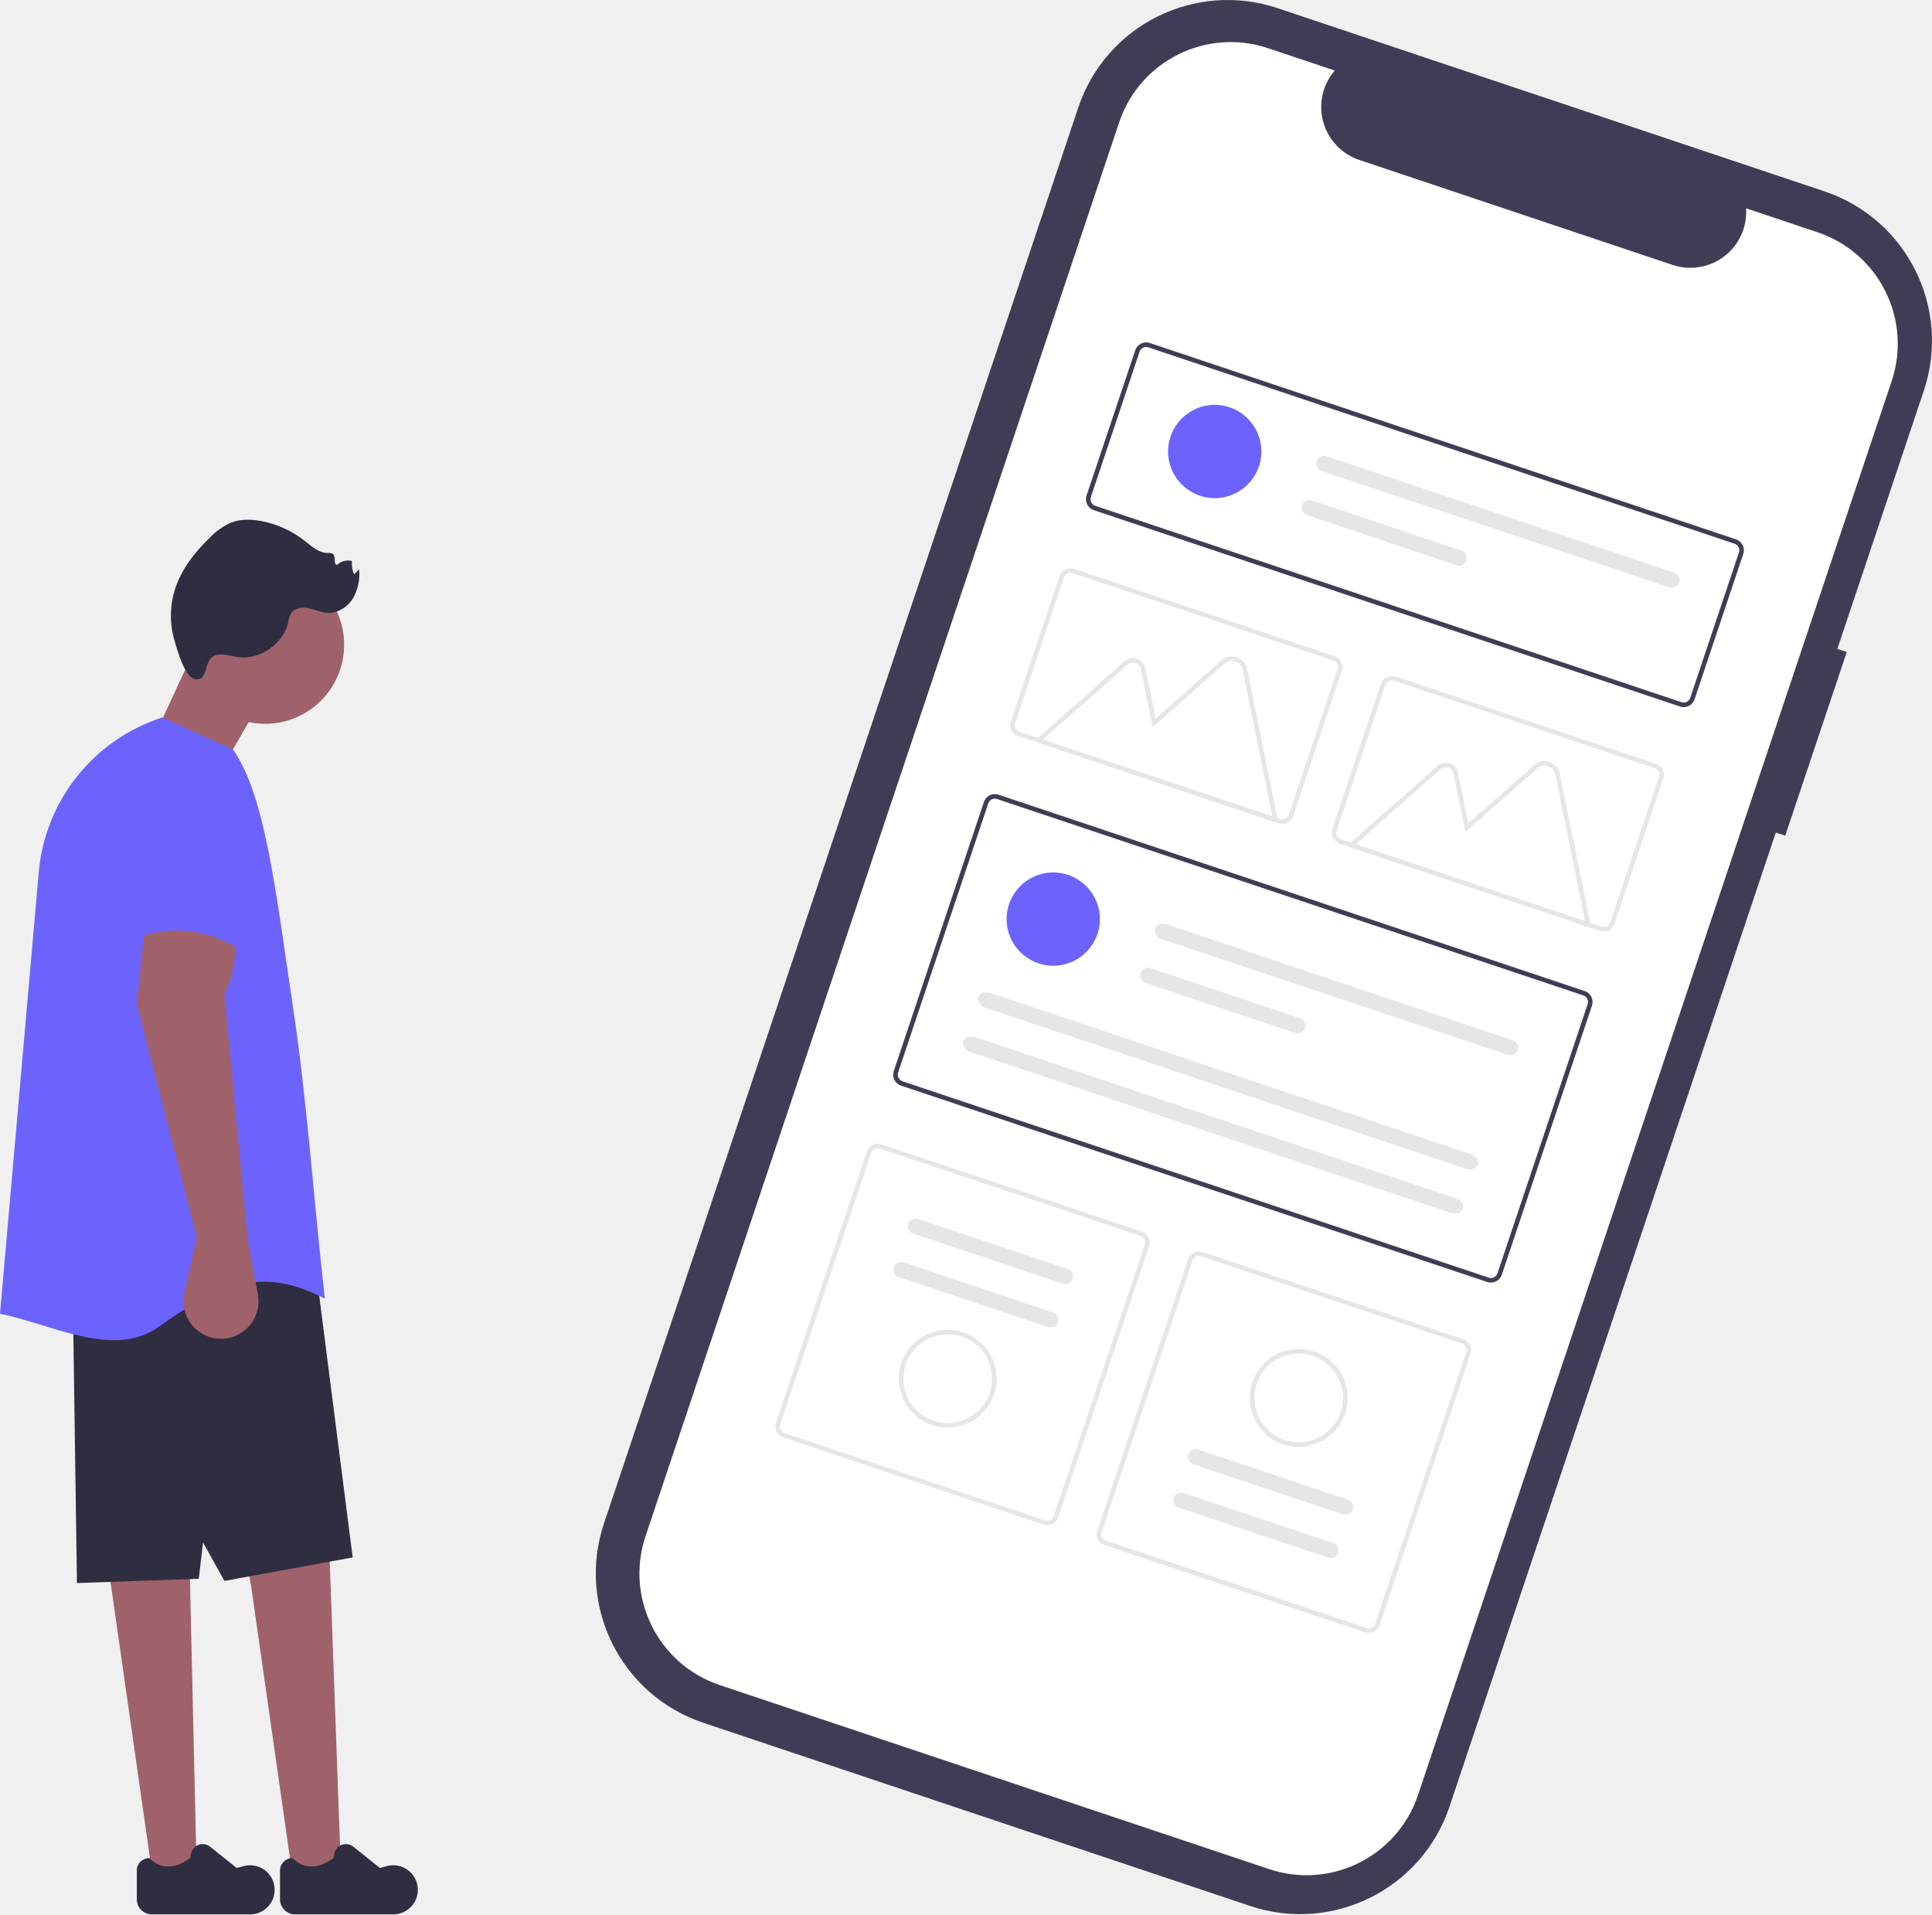
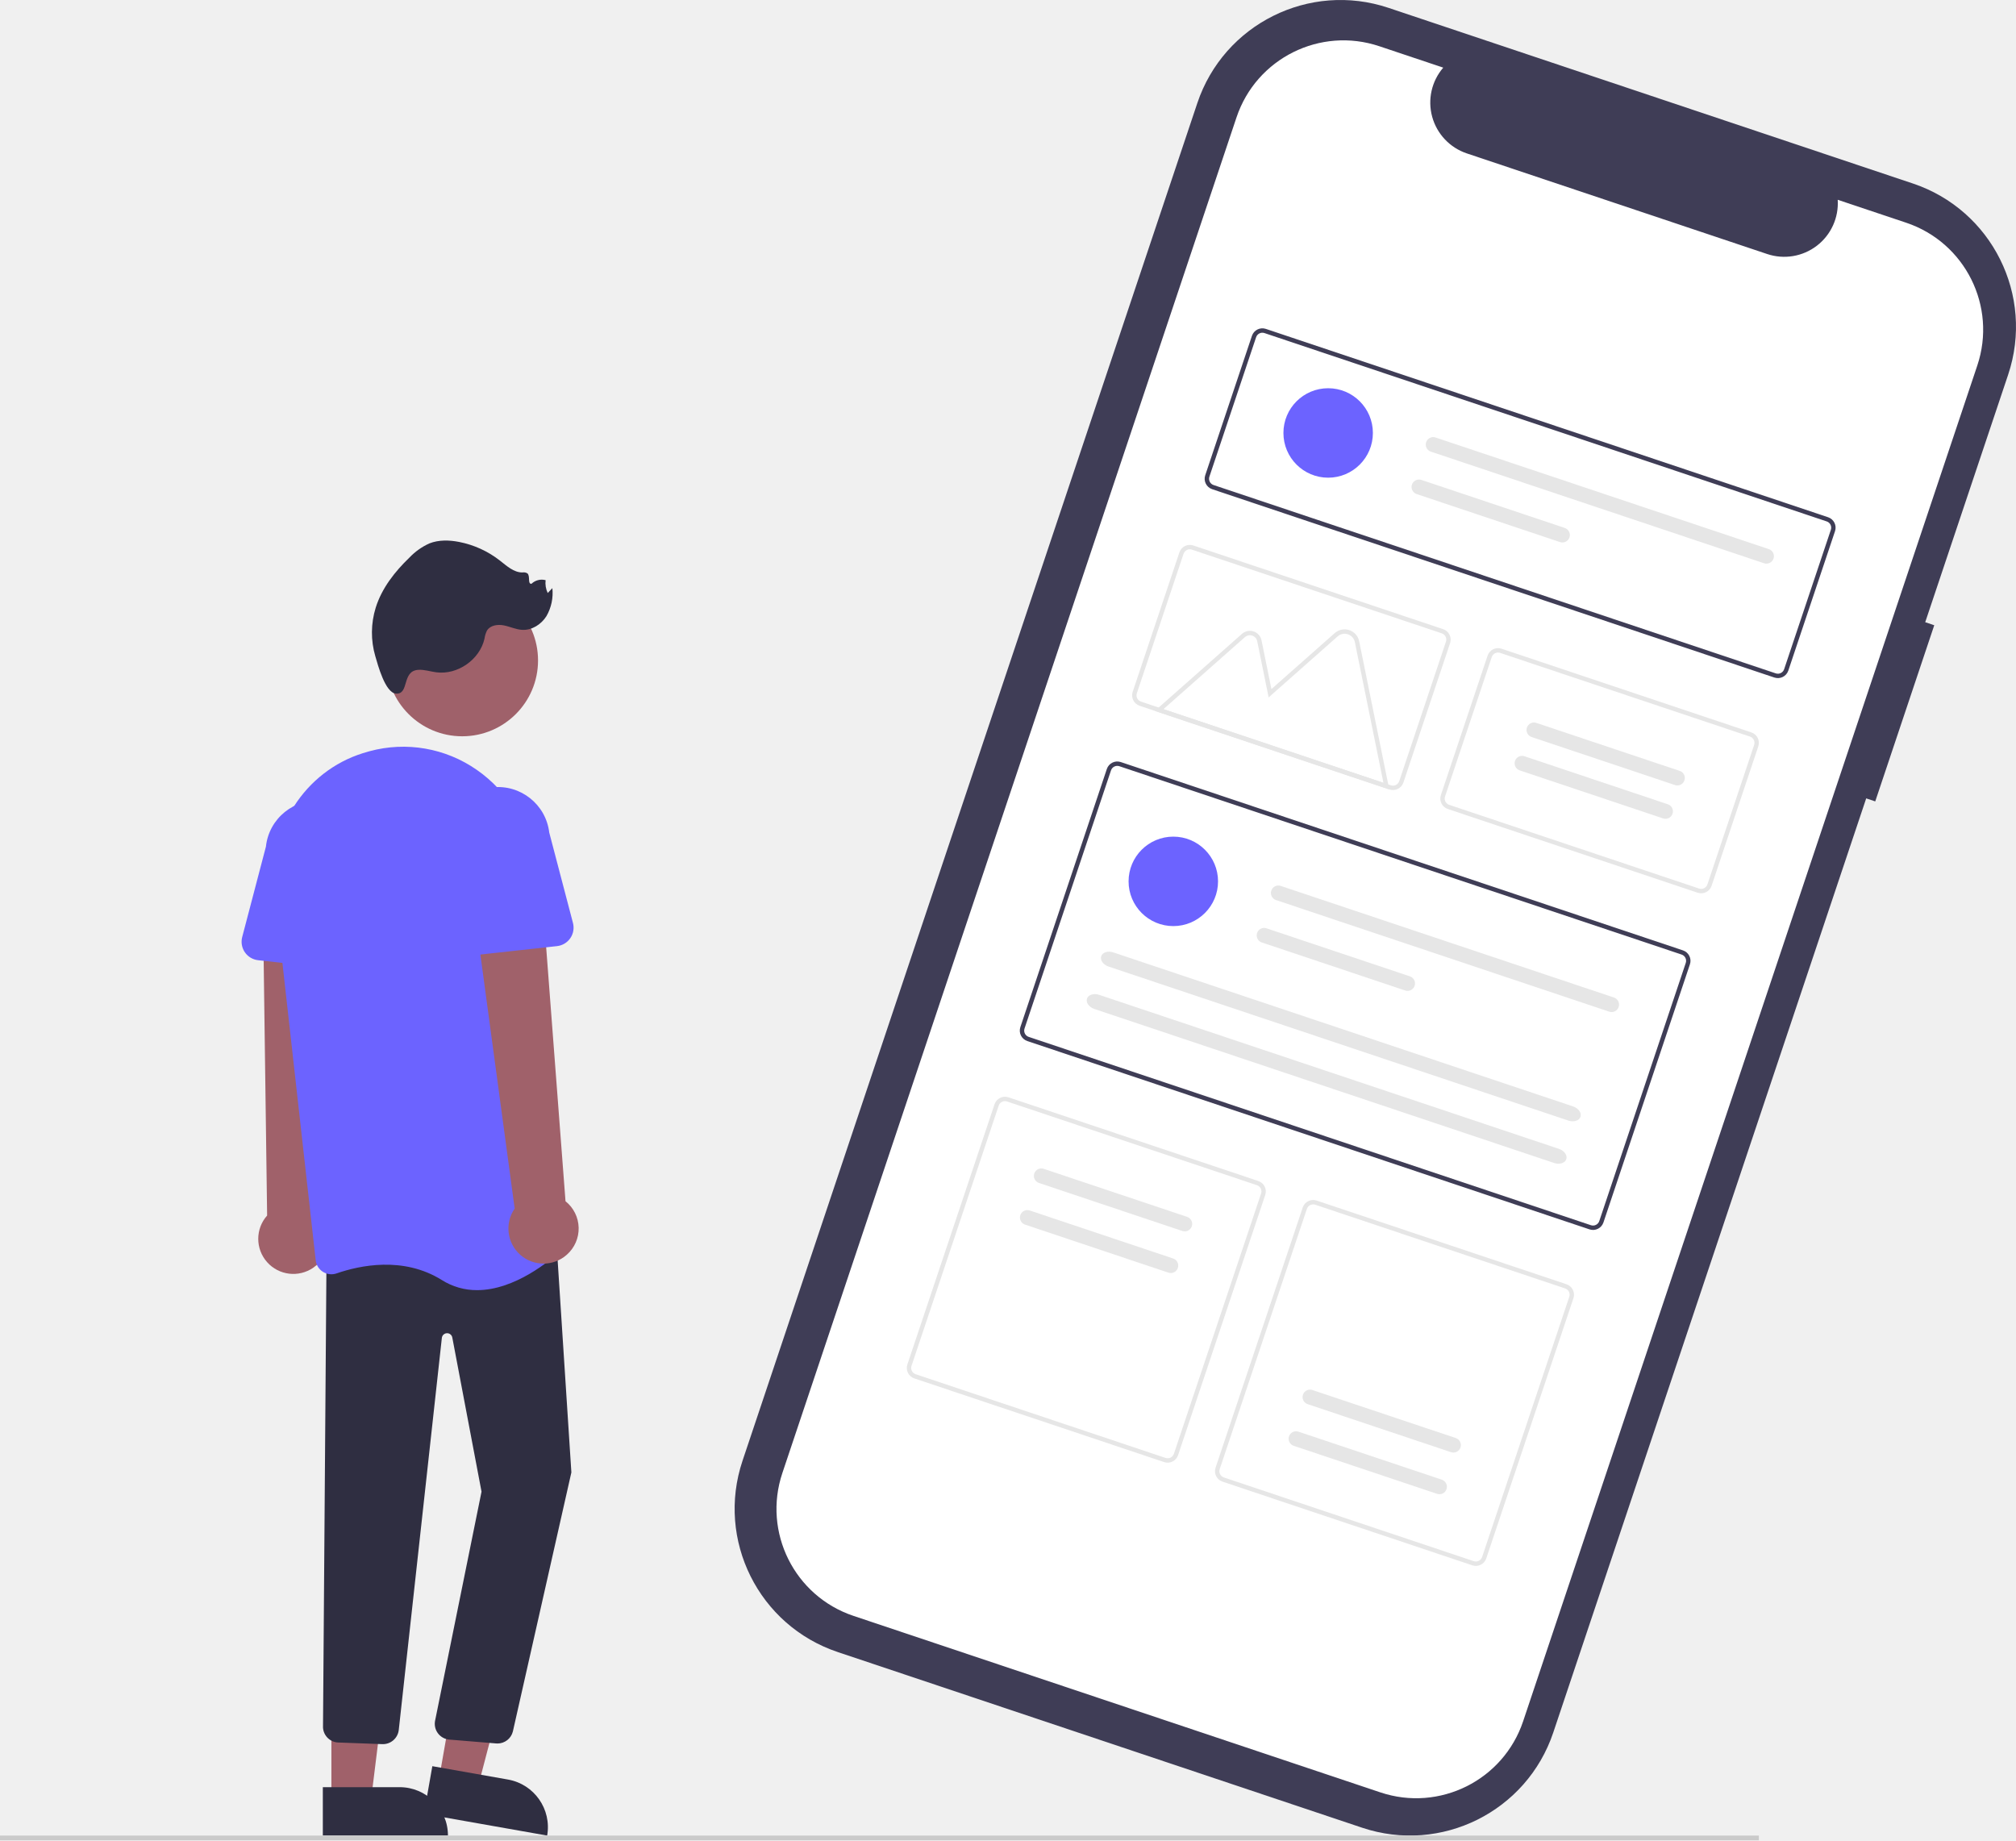
- <svg xmlns="http://www.w3.org/2000/svg" id="aaab7897-aa30-48a7-8179-712109baaf81" data-name="Layer 1" width="777.592" height="770.492" viewBox="0 0 777.592 770.492">
-   <polygon points="79.144 752.857 61.079 752.857 44.734 638.442 32.69 572.202 75.703 562.739 76.133 622.097 79.144 752.857" fill="#9f616a" />
-   <polygon points="137.212 752.857 117.426 752.857 101.081 638.442 89.037 572.202 132.051 562.739 132.481 622.097 137.212 752.857" fill="#9f616a" />
-   <polygon points="141.944 626.828 90.328 636.291 81.725 620.807 80.005 635.431 30.97 637.152 29.249 517.575 127.319 512.413 141.944 626.828" fill="#2f2e41" />
-   <path d="M369.506,835.246H329.957a6.059,6.059,0,0,1-6.059-6.059V817.63a5.031,5.031,0,0,1,5.031-5.031c4.815,4.713,10.364,4.341,16.484,0l.298-1.69a4.779,4.779,0,0,1,7.692-2.901l10.694,8.555,2.928-.759a9.88,9.88,0,0,1,12.359,9.564v0A9.88,9.88,0,0,1,369.506,835.246Z" transform="translate(-211.2039 -64.75378)" fill="#2f2e41" />
-   <path d="M311.868,835.246H272.32a6.059,6.059,0,0,1-6.059-6.059V817.63a5.031,5.031,0,0,1,5.031-5.031c4.815,4.713,10.364,4.341,16.484,0l.298-1.69a4.779,4.779,0,0,1,7.692-2.901l10.694,8.555,2.928-.759a9.88,9.88,0,0,1,12.359,9.564v0A9.88,9.88,0,0,1,311.868,835.246Z" transform="translate(-211.2039 -64.75378)" fill="#2f2e41" />
-   <circle cx="106.673" cy="259.496" r="31.83" fill="#9f616a" />
-   <polygon points="87.747 311.972 58.498 304.229 79.144 259.496 106.673 279.282 87.747 311.972" fill="#9f616a" />
-   <path d="M341.964,587.49c-25.862-13.775-43.771-5.318-66.997,11.35-18.088,12.981-43.618-1.419-63.764-5.328l15.599-177.691a72.069,72.069,0,0,1,49.781-62.323h0l28.389,12.904c13.093,18.643,17.268,57.706,24.087,103.232C334.943,508.907,337.05,544.065,341.964,587.49Z" transform="translate(-211.2039 -64.75378)" fill="#6c63ff" />
-   <path d="M310.995,564.263l3.997,21.483a15.075,15.075,0,0,1-12.738,17.688h0a15.075,15.075,0,0,1-16.82-18.109l4.914-22.783-24.087-93.769,3.441-33.55,34.411-.86c3.274,9.872,2.103,20.229-2.581,30.97Z" transform="translate(-211.2039 -64.75378)" fill="#9f616a" />
-   <path d="M299.478,328.188c2.523-.151,4.987.702,7.493,1.035,8.965,1.19,18.29-5.315,20.27-14.139a10.848,10.848,0,0,1,1.037-3.378c1.38-2.253,4.522-2.682,7.112-2.164s5.046,1.73,7.684,1.869c4.073.214,7.983-2.294,10.154-5.747a19.488,19.488,0,0,0,2.492-11.77l-1.953,2.049a9.918,9.918,0,0,1-.884-5.39,6.255,6.255,0,0,0-5.925,1.516c-1.722.183-.422-3.193-1.701-4.36a2.959,2.959,0,0,0-2.082-.389c-3.663.035-6.626-2.766-9.512-5.021a40.42,40.42,0,0,0-17.071-7.787c-4.136-.807-8.534-.936-12.456.604a26.608,26.608,0,0,0-8.412,5.967c-6.141,5.905-11.579,12.843-14.133,20.97a35.301,35.301,0,0,0-.169,20.47c1.029,3.474,4.132,15.373,8.674,15.65C295.801,338.52,292.375,328.612,299.478,328.188Z" transform="translate(-211.2039 -64.75378)" fill="#2f2e41" />
-   <path d="M313.575,450.708c-17.029-12.633-34.775-15.108-53.336-6.022l7.371-49.139a23.111,23.111,0,0,1,22.855-19.682h0a23.111,23.111,0,0,1,23.111,23.111Z" transform="translate(-211.2039 -64.75378)" fill="#6c63ff" />
-   <path d="M954.491,327.174l-3.792-1.27,34.796-103.872A63.402,63.402,0,0,0,945.516,141.775l-0-0-220.067-73.72a63.402,63.402,0,0,0-80.257,39.979l-0.0 0L454.298,677.884a63.402,63.402,0,0,0,39.979,80.257l0,0,220.067,73.72a63.402,63.402,0,0,0,80.257-39.979l0-0L925.931,399.842l3.792,1.27Z" transform="translate(-211.2039 -64.75378)" fill="#3f3d56" />
-   <path d="M942.702,158.228l-28.726-9.623a22.495,22.495,0,0,1-29.592,22.77l-126.074-42.233a22.495,22.495,0,0,1-9.905-36.001l-26.83-8.988a47.348,47.348,0,0,0-59.935,29.856L471.026,683.023a47.348,47.348,0,0,0,29.856,59.935l0,0,221.127,74.075a47.348,47.348,0,0,0,59.935-29.856h0L972.558,218.163A47.348,47.348,0,0,0,942.702,158.228Z" transform="translate(-211.2039 -64.75378)" fill="#fff" />
-   <path d="M887.402,349.126,651.416,270.074a4.614,4.614,0,0,1-2.906-5.834l19.61-58.538a4.614,4.614,0,0,1,5.834-2.906L909.939,281.848a4.614,4.614,0,0,1,2.906,5.834L893.236,346.22A4.614,4.614,0,0,1,887.402,349.126ZM673.368,204.544a2.768,2.768,0,0,0-3.5,1.744l-19.61,58.538a2.768,2.768,0,0,0,1.744,3.5l235.985,79.053a2.768,2.768,0,0,0,3.5-1.744l19.61-58.538a2.768,2.768,0,0,0-1.744-3.5Z" transform="translate(-211.2039 -64.75378)" fill="#3f3d56" />
-   <path d="M809.813,580.741,573.828,501.689a4.614,4.614,0,0,1-2.906-5.834l36.298-108.357a4.614,4.614,0,0,1,5.834-2.906l235.985,79.053a4.614,4.614,0,0,1,2.906,5.834l-36.298,108.357A4.614,4.614,0,0,1,809.813,580.741ZM612.469,386.339a2.768,2.768,0,0,0-3.5,1.744l-36.298,108.357a2.768,2.768,0,0,0,1.744,3.5L810.399,578.993a2.768,2.768,0,0,0,3.5-1.744l36.298-108.357a2.768,2.768,0,0,0-1.744-3.5Z" transform="translate(-211.2039 -64.75378)" fill="#3f3d56" />
-   <path d="M855.204,439.438,750.321,404.304a4.614,4.614,0,0,1-2.906-5.834L767.025,339.932a4.614,4.614,0,0,1,5.834-2.906l104.883,35.135a4.614,4.614,0,0,1,2.906,5.834l-19.61,58.538A4.614,4.614,0,0,1,855.204,439.438ZM772.273,338.774a2.768,2.768,0,0,0-3.5,1.744L749.163,399.055a2.768,2.768,0,0,0,1.744,3.5l104.883,35.135a2.768,2.768,0,0,0,3.5-1.744l19.61-58.538a2.768,2.768,0,0,0-1.744-3.5Z" transform="translate(-211.2039 -64.75378)" fill="#e6e6e6" />
-   <path d="M631.279,678.414,526.397,643.28a4.614,4.614,0,0,1-2.906-5.834l36.591-109.231a4.614,4.614,0,0,1,5.834-2.906l104.883,35.135a4.614,4.614,0,0,1,2.906,5.834L637.113,675.508A4.614,4.614,0,0,1,631.279,678.414ZM565.33,527.056a2.768,2.768,0,0,0-3.5,1.744l-36.591,109.231a2.768,2.768,0,0,0,1.744,3.5l104.883,35.135a2.768,2.768,0,0,0,3.5-1.744l36.591-109.231a2.768,2.768,0,0,0-1.744-3.5Z" transform="translate(-211.2039 -64.75378)" fill="#e6e6e6" />
-   <path d="M760.634,721.747,655.751,686.612a4.614,4.614,0,0,1-2.906-5.834l36.591-109.231a4.614,4.614,0,0,1,5.834-2.906L800.153,603.775a4.614,4.614,0,0,1,2.906,5.834L766.468,718.84A4.614,4.614,0,0,1,760.634,721.747Zm-65.949-151.358a2.768,2.768,0,0,0-3.5,1.744l-36.591,109.231a2.768,2.768,0,0,0,1.744,3.5l104.883,35.135a2.768,2.768,0,0,0,3.5-1.744l36.591-109.231a2.768,2.768,0,0,0-1.744-3.5Z" transform="translate(-211.2039 -64.75378)" fill="#e6e6e6" />
-   <circle cx="423.911" cy="369.92" r="18.774" fill="#6c63ff" />
-   <path d="M680.203,436.579a3.129,3.129,0,1,0-1.988,5.934L818.084,489.367a3.129,3.129,0,1,0,1.988-5.934Z" transform="translate(-211.2039 -64.75378)" fill="#e6e6e6" />
-   <path d="M674.24,454.38a3.129,3.129,0,1,0-1.988,5.934l60.186,20.162a3.129,3.129,0,0,0,1.988-5.934Z" transform="translate(-211.2039 -64.75378)" fill="#e6e6e6" />
-   <path d="M609.939,464.493c-2.257-.756-4.539-.04-5.087,1.596s.843,3.582,3.1,4.338l192.976,64.645c2.257.756,4.539.04,5.087-1.596s-.843-3.582-3.1-4.338Z" transform="translate(-211.2039 -64.75378)" fill="#e6e6e6" />
-   <path d="M603.976,482.295c-2.257-.756-4.539-.04-5.087,1.596s.843,3.582,3.1,4.338L794.964,552.873c2.257.756,4.539.04,5.087-1.596s-.843-3.582-3.1-4.338Z" transform="translate(-211.2039 -64.75378)" fill="#e6e6e6" />
-   <circle cx="488.901" cy="181.718" r="18.774" fill="#6c63ff" />
-   <path d="M745.193,248.376a3.129,3.129,0,1,0-1.988,5.934l139.869,46.854a3.129,3.129,0,0,0,1.988-5.934Z" transform="translate(-211.2039 -64.75378)" fill="#e6e6e6" />
-   <path d="M739.23,266.178a3.129,3.129,0,1,0-1.988,5.934l60.186,20.162a3.129,3.129,0,0,0,1.988-5.934Z" transform="translate(-211.2039 -64.75378)" fill="#e6e6e6" />
-   <path d="M725.753,396.086l-98.389-32.959,36.589-32.349a4.986,4.986,0,0,1,8.19,2.743l4.152,20.446,26.577-23.496a6.243,6.243,0,0,1,10.254,3.435ZM630.977,362.393l92.334,30.931-11.993-59.051a4.399,4.399,0,0,0-7.225-2.42l-28.969,25.611-4.788-23.575a3.142,3.142,0,0,0-5.161-1.729Z" transform="translate(-211.2039 -64.75378)" fill="#e6e6e6" />
-   <path d="M851.612,438.247l-98.389-32.959,36.589-32.349a4.986,4.986,0,0,1,8.19,2.743l4.152,20.446,26.577-23.496a6.243,6.243,0,0,1,10.254,3.435Zm-94.776-33.693,92.334,30.931-11.993-59.051a4.399,4.399,0,0,0-7.225-2.42L800.982,399.624l-4.788-23.575a3.142,3.142,0,0,0-5.161-1.729Z" transform="translate(-211.2039 -64.75378)" fill="#e6e6e6" />
-   <path d="M725.849,396.106,620.967,360.972a4.614,4.614,0,0,1-2.906-5.834L637.67,296.6a4.614,4.614,0,0,1,5.834-2.906L748.387,328.828a4.614,4.614,0,0,1,2.906,5.834l-19.61,58.538A4.614,4.614,0,0,1,725.849,396.106ZM642.918,295.441a2.768,2.768,0,0,0-3.5,1.744l-19.61,58.538a2.768,2.768,0,0,0,1.744,3.5L726.435,394.358a2.768,2.768,0,0,0,3.5-1.744l19.61-58.538a2.768,2.768,0,0,0-1.744-3.5Z" transform="translate(-211.2039 -64.75378)" fill="#e6e6e6" />
-   <path d="M580.718,555.32a3.129,3.129,0,1,0-1.988,5.934l60.186,20.162a3.129,3.129,0,1,0,1.988-5.934Z" transform="translate(-211.2039 -64.75378)" fill="#e6e6e6" />
-   <path d="M574.862,572.801a3.129,3.129,0,0,0-1.988,5.934l60.186,20.162a3.129,3.129,0,0,0,1.988-5.934Z" transform="translate(-211.2039 -64.75378)" fill="#e6e6e6" />
-   <path d="M586.384,638.322a19.695,19.695,0,1,1,24.931-12.419A19.718,19.718,0,0,1,586.384,638.322Zm11.926-35.603a17.852,17.852,0,1,0,11.257,22.598A17.873,17.873,0,0,0,598.31,602.719Z" transform="translate(-211.2039 -64.75378)" fill="#e6e6e6" />
-   <path d="M745.831,691.735a3.129,3.129,0,1,0,1.988-5.934l-60.186-20.162a3.129,3.129,0,1,0-1.988,5.934Z" transform="translate(-211.2039 -64.75378)" fill="#e6e6e6" />
-   <path d="M751.687,674.254a3.129,3.129,0,1,0,1.988-5.934L693.489,648.159a3.129,3.129,0,1,0-1.988,5.934Z" transform="translate(-211.2039 -64.75378)" fill="#e6e6e6" />
-   <path d="M740.166,608.733a19.695,19.695,0,1,1-24.931,12.419A19.718,19.718,0,0,1,740.166,608.733ZM728.239,644.336a17.852,17.852,0,1,0-11.257-22.598A17.873,17.873,0,0,0,728.239,644.336Z" transform="translate(-211.2039 -64.75378)" fill="#e6e6e6" />
+ <svg xmlns="http://www.w3.org/2000/svg" id="ec52f1f5-1422-4d04-b161-3c0c4d3c9209" data-name="Layer 1" width="846.135" height="772.409" viewBox="0 0 846.135 772.409">
+   <path id="ef8ddbf2-422b-4660-b5cd-bfa08ac6b7d7" data-name="Path 2389" d="M988.757,326.216l-3.791-1.274,34.8-103.872a63.4,63.4,0,0,0-39.976-80.256l-.003-.001h0l-220.072-73.716a63.4,63.4,0,0,0-80.256,39.976l-.001.003h0l-190.892,569.85a63.4,63.4,0,0,0,39.976,80.256l.003.001h0l220.067,73.72a63.4,63.4,0,0,0,80.254-39.978h0l131.329-392.04,3.792,1.27Z" transform="translate(-176.9324 -63.79541)" fill="#3f3d56" />
+   <path id="fd0ceacc-b1f5-4281-8e70-8593bae263ea" data-name="Path 2390" d="M976.966,157.27l-28.726-9.623a22.495,22.495,0,0,1-29.592,22.77l-126.072-42.233a22.495,22.495,0,0,1-9.9-36l-26.83-8.988a47.348,47.348,0,0,0-59.935,29.856l-190.619,569.013a47.348,47.348,0,0,0,29.856,59.935h0l221.127,74.075a47.348,47.348,0,0,0,59.935-29.856h0l190.614-569.014a47.348,47.348,0,0,0-29.858-59.935Z" transform="translate(-176.9324 -63.79541)" fill="#fff" />
+   <path id="ff2c3c85-1cba-4c81-ad38-62c498a2a918" data-name="Path 2391" d="M921.666,348.168l-235.984-79.052a4.614,4.614,0,0,1-2.906-5.834l19.61-58.54a4.614,4.614,0,0,1,5.834-2.906l235.986,79.053a4.614,4.614,0,0,1,2.906,5.834l-19.61,58.538a4.614,4.614,0,0,1-5.834,2.906Zm-214.032-144.582a2.768,2.768,0,0,0-3.5,1.744l-19.61,58.538a2.768,2.768,0,0,0,1.744,3.5l235.985,79.053a2.768,2.768,0,0,0,3.5-1.744l19.613-58.535a2.768,2.768,0,0,0-1.744-3.5Z" transform="translate(-176.9324 -63.79541)" fill="#3f3d56" />
+   <path id="a7bacb06-5dda-4315-86f5-9fde62022a18" data-name="Path 2392" d="M844.079,579.783l-235.985-79.052a4.614,4.614,0,0,1-2.906-5.834l36.298-108.355a4.614,4.614,0,0,1,5.834-2.906l235.986,79.05a4.614,4.614,0,0,1,2.906,5.834l-36.3,108.357A4.614,4.614,0,0,1,844.079,579.783Zm-197.345-194.4a2.768,2.768,0,0,0-3.5,1.744l-36.298,108.355a2.768,2.768,0,0,0,1.744,3.5l235.986,79.053a2.768,2.768,0,0,0,3.5-1.744l36.3-108.357a2.768,2.768,0,0,0-1.744-3.5Z" transform="translate(-176.9324 -63.79541)" fill="#3f3d56" />
+   <path id="a78be333-998c-4fe1-92ac-6c17265b914a" data-name="Path 2393" d="M889.466,438.481l-104.879-35.139a4.614,4.614,0,0,1-2.906-5.834l19.61-58.538a4.614,4.614,0,0,1,5.834-2.906l104.882,35.138a4.614,4.614,0,0,1,2.906,5.834l-19.609,58.538A4.614,4.614,0,0,1,889.466,438.481Zm-82.927-100.665a2.768,2.768,0,0,0-3.5,1.744l-19.609,58.538a2.768,2.768,0,0,0,1.744,3.5l104.882,35.134a2.768,2.768,0,0,0,3.5-1.744l19.61-58.538a2.768,2.768,0,0,0-1.744-3.5Z" transform="translate(-176.9324 -63.79541)" fill="#e6e6e6" />
+   <path id="b3f2a87a-cc28-4d1a-8acd-979c53a8dd39" data-name="Path 2394" d="M665.545,677.456l-104.879-35.134a4.614,4.614,0,0,1-2.906-5.834l36.591-109.231a4.614,4.614,0,0,1,5.834-2.906l104.881,35.134a4.614,4.614,0,0,1,2.906,5.834l-36.593,109.231A4.614,4.614,0,0,1,665.545,677.456Zm-65.949-151.358a2.768,2.768,0,0,0-3.5,1.744l-36.592,109.231a2.768,2.768,0,0,0,1.744,3.5l104.883,35.135a2.768,2.768,0,0,0,3.5-1.744l36.591-109.231a2.768,2.768,0,0,0-1.744-3.5Z" transform="translate(-176.9324 -63.79541)" fill="#e6e6e6" />
+   <path id="bb07296c-c3fc-491e-8a85-4137ac9f94aa" data-name="Path 2395" d="M794.9,720.789l-104.883-35.135a4.614,4.614,0,0,1-2.906-5.834l36.591-109.231a4.614,4.614,0,0,1,5.834-2.906l104.883,35.135a4.614,4.614,0,0,1,2.906,5.834l-36.591,109.23A4.614,4.614,0,0,1,794.9,720.789Zm-65.949-151.358a2.768,2.768,0,0,0-3.5,1.744l-36.592,109.231a2.768,2.768,0,0,0,1.744,3.5l104.883,35.136a2.768,2.768,0,0,0,3.5-1.744l36.591-109.231a2.768,2.768,0,0,0-1.744-3.5Z" transform="translate(-176.9324 -63.79541)" fill="#e6e6e6" />
+   <circle id="a320c467-7a2a-401b-bd10-29e63d92c9f6" data-name="Ellipse 477" cx="492.449" cy="369.92" r="18.774" fill="#6c63ff" />
+   <path id="b9e531ec-0ab3-46c5-ae54-579cfd03e1f5" data-name="Path 2396" d="M714.466,435.621a3.129,3.129,0,1,0-1.988,5.934l139.869,46.854a3.129,3.129,0,1,0,1.988-5.934h0Z" transform="translate(-176.9324 -63.79541)" fill="#e6e6e6" />
+   <path id="ad39a0b5-50a7-48f2-b8cb-2db0547457f7" data-name="Path 2397" d="M708.506,453.422a3.129,3.129,0,1,0-1.988,5.934l60.186,20.162a3.129,3.129,0,1,0,1.988-5.934h0Z" transform="translate(-176.9324 -63.79541)" fill="#e6e6e6" />
+   <path id="aac09e93-991f-40c6-86d0-b318c2c011d1" data-name="Path 2398" d="M644.205,463.535c-2.257-.756-4.539-.04-5.087,1.6s.843,3.582,3.1,4.338l192.976,64.645c2.257.756,4.539.04,5.087-1.6s-.843-3.582-3.1-4.338Z" transform="translate(-176.9324 -63.79541)" fill="#e6e6e6" />
+   <path id="f158e8ac-632b-46f0-9cf0-44644e76b9a4" data-name="Path 2399" d="M638.242,481.337c-2.257-.756-4.539-.04-5.087,1.6s.843,3.582,3.1,4.338l192.976,64.645c2.257.756,4.539.04,5.087-1.6s-.843-3.582-3.1-4.338Z" transform="translate(-176.9324 -63.79541)" fill="#e6e6e6" />
+   <circle id="b837b54e-04c2-4911-922a-03186401a785" data-name="Ellipse 478" cx="557.44" cy="181.718" r="18.774" fill="#6c63ff" />
+   <path id="b88d563f-8e66-4064-9d4c-186cef5c87ad" data-name="Path 2400" d="M779.459,247.418a3.129,3.129,0,1,0-1.988,5.934h0l139.869,46.854a3.129,3.129,0,1,0,1.988-5.934h0Z" transform="translate(-176.9324 -63.79541)" fill="#e6e6e6" />
+   <path id="b990f7ae-58a3-4b3d-8dda-750e08426c01" data-name="Path 2401" d="M773.496,265.22a3.129,3.129,0,1,0-1.988,5.934l60.186,20.162a3.129,3.129,0,1,0,1.988-5.934Z" transform="translate(-176.9324 -63.79541)" fill="#e6e6e6" />
+   <path id="a3d5ec06-af2b-4b16-90b4-10a3978e7f3c" data-name="Path 2402" d="M760.019,395.128l-98.389-32.959,36.589-32.349a4.986,4.986,0,0,1,8.19,2.743l4.152,20.446,26.577-23.5a6.243,6.243,0,0,1,10.253,3.435Zm-94.776-33.693,92.334,30.931-11.993-59.051a4.4,4.4,0,0,0-7.225-2.42l-28.969,25.611-4.788-23.575a3.142,3.142,0,0,0-5.161-1.729Z" transform="translate(-176.9324 -63.79541)" fill="#e6e6e6" />
+   <path id="ad2d9a36-cccf-4762-a8b2-ae4cbcf1fc8d" data-name="Path 2404" d="M760.115,395.148l-104.882-35.134a4.614,4.614,0,0,1-2.906-5.834l19.609-58.538a4.614,4.614,0,0,1,5.834-2.906l104.883,35.135a4.614,4.614,0,0,1,2.906,5.834l-19.61,58.537a4.614,4.614,0,0,1-5.834,2.906Zm-82.93-100.665a2.768,2.768,0,0,0-3.5,1.744l-19.609,58.538a2.768,2.768,0,0,0,1.744,3.5l104.883,35.135a2.768,2.768,0,0,0,3.5-1.744l19.61-58.538a2.768,2.768,0,0,0-1.744-3.5Z" transform="translate(-176.9324 -63.79541)" fill="#e6e6e6" />
+   <path id="ff89cf89-8b1b-4dc3-86a1-ad04f586c716" data-name="Path 2405" d="M614.984,554.362a3.129,3.129,0,1,0-1.988,5.934l60.186,20.162a3.129,3.129,0,0,0,1.988-5.934Z" transform="translate(-176.9324 -63.79541)" fill="#e6e6e6" />
+   <path id="bdb6c5c0-7147-4e18-95bd-6c2e13251f4c" data-name="Path 2406" d="M609.128,571.842a3.129,3.129,0,1,0-1.988,5.934h0l60.187,20.166a3.129,3.129,0,0,0,1.988-5.934Z" transform="translate(-176.9324 -63.79541)" fill="#e6e6e6" />
+   <path id="e711c4eb-2570-4817-927e-bed9d0e120e8" data-name="Path 2408" d="M780.097,690.777a3.129,3.129,0,0,0,1.988-5.934l-60.186-20.162a3.129,3.129,0,0,0-1.988,5.934Z" transform="translate(-176.9324 -63.79541)" fill="#e6e6e6" />
+   <path id="ac126517-37f4-4549-a663-190a6b7a92b8" data-name="Path 2409" d="M785.953,673.296a3.129,3.129,0,1,0,1.988-5.934l-60.186-20.162a3.129,3.129,0,1,0-1.988,5.934Z" transform="translate(-176.9324 -63.79541)" fill="#e6e6e6" />
+   <path id="b0744aa1-6c52-44f5-8f87-5c835d602c4a" data-name="Path 2409" d="M879.953,393.296a3.129,3.129,0,1,0,1.988-5.934l-60.186-20.162a3.129,3.129,0,1,0-1.988,5.934Z" transform="translate(-176.9324 -63.79541)" fill="#e6e6e6" />
+   <path id="f9fb24f1-195d-4908-aecd-a74b480672b4" data-name="Path 2409" d="M874.953,407.296a3.129,3.129,0,1,0,1.988-5.934l-60.186-20.162a3.129,3.129,0,1,0-1.988,5.934Z" transform="translate(-176.9324 -63.79541)" fill="#e6e6e6" />
+   <g id="fb1fd747-6b67-4cb9-858c-4d0f6fa12359" data-name="Group 161">
+     <circle id="a5dd78ed-2df1-42f3-9bac-4ba46f4211fe" data-name="Ellipse 476" cx="193.99" cy="277.198" r="31.83" fill="#9f616a" />
+     <path id="f00778a4-99fe-4ded-96db-b98a687eaf54" data-name="Path 2387" d="M352.523,344.932c2.523-.151,4.987.7,7.493,1.035,8.965,1.19,18.29-5.315,20.27-14.139a10.848,10.848,0,0,1,1.037-3.378c1.38-2.253,4.522-2.682,7.112-2.164s5.046,1.73,7.684,1.869c4.073.214,7.983-2.294,10.154-5.747a19.488,19.488,0,0,0,2.492-11.77l-1.953,2.049a9.918,9.918,0,0,1-.884-5.39,6.255,6.255,0,0,0-5.925,1.516c-1.722.183-.422-3.193-1.7-4.36a2.959,2.959,0,0,0-2.082-.389c-3.663.035-6.626-2.766-9.512-5.021a40.42,40.42,0,0,0-17.071-7.787c-4.136-.807-8.534-.936-12.456.6a26.609,26.609,0,0,0-8.412,5.967c-6.141,5.9-11.579,12.843-14.133,20.97a35.3,35.3,0,0,0-.169,20.47c1.029,3.474,4.132,15.373,8.674,15.65C348.845,355.264,345.42,345.356,352.523,344.932Z" transform="translate(-176.9324 -63.79541)" fill="#2f2e41" />
+     <path id="edf96d50-4ce8-4ce1-a197-c1cb2bbecc75" data-name="Path 111" d="M308.446,595.84a14.64,14.64,0,0,0,2.154-22.345l5.679-126.767-28.913,3.245,1.68,124a14.72,14.72,0,0,0,19.4,21.871Z" transform="translate(-176.9324 -63.79541)" fill="#a0616a" />
+     <path id="a7c32b38-e526-409e-9958-50b8ffad01a0" data-name="Path 112" d="M361.191,810.428l16.456,2.893,16.264-62.1-21.561-4.27Z" transform="translate(-176.9324 -63.79541)" fill="#a0616a" />
+     <path id="b6720e1c-54ee-4da4-8e92-2cd2033f0b28" data-name="Path 113" d="M406.582,834.205l-51.723-9.137,3.53-19.984,31.74,5.607a20.293,20.293,0,0,1,16.454,23.514Z" transform="translate(-176.9324 -63.79541)" fill="#2f2e41" />
+     <path id="aff6290b-fbd1-41c3-8a68-a3ddd60c11e3" data-name="Path 114" d="M316.024,818.666h16.707l7.948-64.445h-24.658Z" transform="translate(-176.9324 -63.79541)" fill="#a0616a" />
+     <path id="f02f1576-8f9c-43fb-a0f1-30b59e5759a8" data-name="Path 115" d="M364.939,834.18h-52.511v-20.288h32.223a20.288,20.288,0,0,1,20.288,20.288Z" transform="translate(-176.9324 -63.79541)" fill="#2f2e41" />
+     <path id="b96fab23-cef4-43fc-8373-5902972d74dd" data-name="Path 116" d="M385.734,795.567a6.455,6.455,0,0,1-.78-.046l-19.666-1.618a6.651,6.651,0,0,1-5.829-7.382q.019-.166.047-.331l19.528-96.326-12.27-64.7a2.217,2.217,0,0,0-4.387.218l-18.069,164.396a6.71,6.71,0,0,1-7.1,6.047l-18.527-.69a6.661,6.661,0,0,1-6.182-6.311l1.48-198.656,96.055-12.006,6.71,103.63-.027.11-24.52,108.583A6.658,6.658,0,0,1,385.734,795.567Z" transform="translate(-176.9324 -63.79541)" fill="#2f2e41" />
+     <path id="b76097f2-52bd-497e-a273-af776f029639" data-name="Path 117" d="M377.186,605.286a27.407,27.407,0,0,1-14.8-4.233c-16.214-10.134-34.63-6.106-44.165-2.8a6.651,6.651,0,0,1-5.752-.655,6.556,6.556,0,0,1-3.031-4.84l-17.335-154.856c-2.906-25.945,12.723-50.338,37.161-58h0q1.377-.432,2.8-.819a53.926,53.926,0,0,1,44.935,7.8,54.791,54.791,0,0,1,23.4,40l14.6,155.89a6.552,6.552,0,0,1-2.087,5.461C407.795,592.968,392.944,605.284,377.186,605.286Z" transform="translate(-176.9324 -63.79541)" fill="#6c63ff" />
+     <path id="b7c0fd9c-4296-4103-8950-cd245101458a" data-name="Path 118" d="M324.389,471.108l-39.118-4.3a7.792,7.792,0,0,1-6.685-9.722l9.957-37.95a21.64,21.64,0,1,1,43.034,4.611q-.013.122-.028.245l1.478,39.079a7.792,7.792,0,0,1-8.638,8.037Z" transform="translate(-176.9324 -63.79541)" fill="#6c63ff" />
+     <path id="e4415faf-95a5-4fec-be4a-0e91d9da7267" data-name="Path 119" d="M414.836,590.412a14.64,14.64,0,0,0-.553-22.443l-9.639-126.527-28.331,6.378,16.631,123.218a14.72,14.72,0,0,0,21.893,19.374Z" transform="translate(-176.9324 -63.79541)" fill="#a0616a" />
+     <path id="bebc4112-7456-4b85-95f3-28c2273ba549" data-name="Path 120" d="M365.45,463.154a7.783,7.783,0,0,1-2.478-6l1.478-39.079a21.64,21.64,0,0,1,43.006-4.856l9.957,37.95a7.792,7.792,0,0,1-6.685,9.722l-39.118,4.3a7.783,7.783,0,0,1-6.16-2.041Z" transform="translate(-176.9324 -63.79541)" fill="#6c63ff" />
+   </g>
+   <rect id="a6aa4d97-c7f3-4c66-8fef-1a835a984f6d" data-name="Rectangle 256" y="770.409" width="738.22" height="2" fill="#cacaca" />
</svg>
